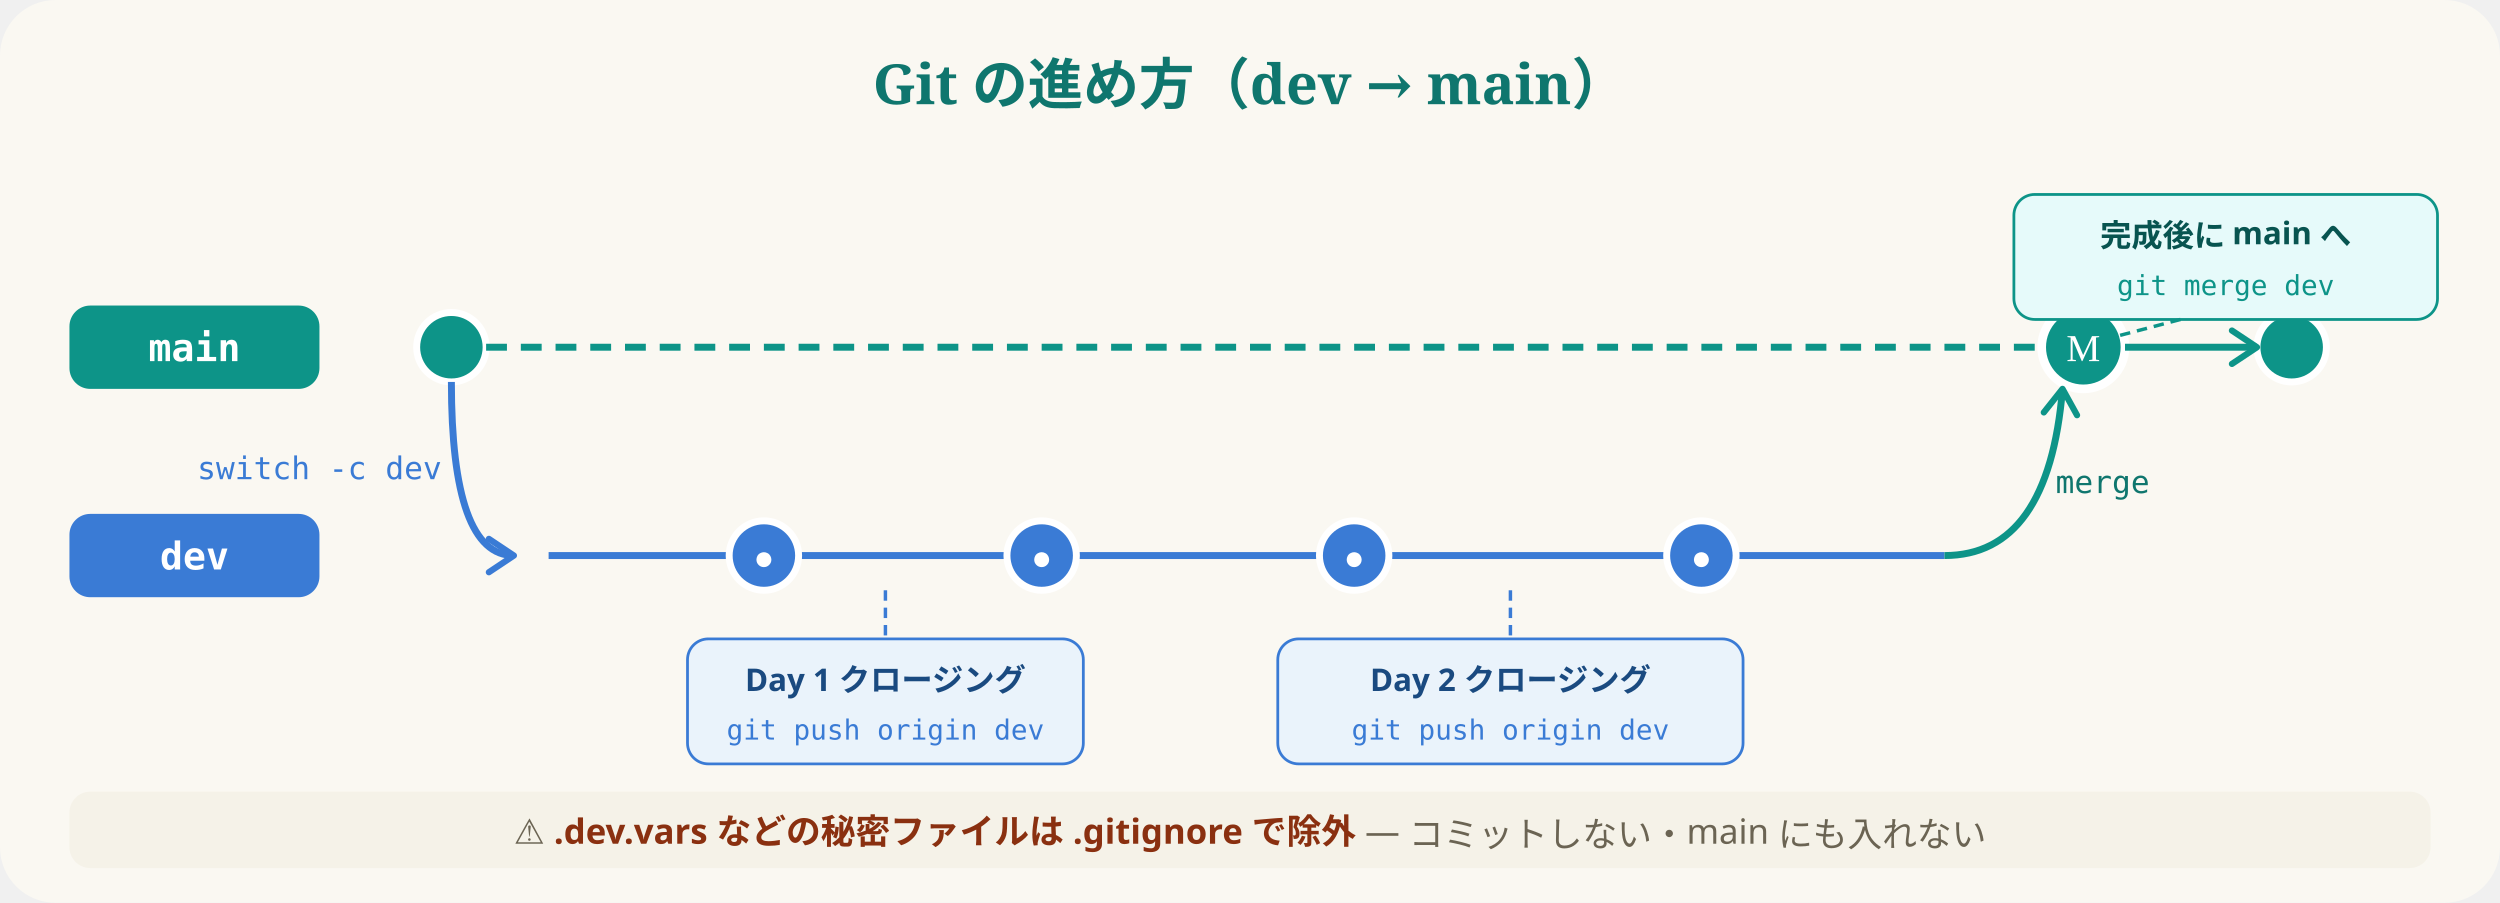
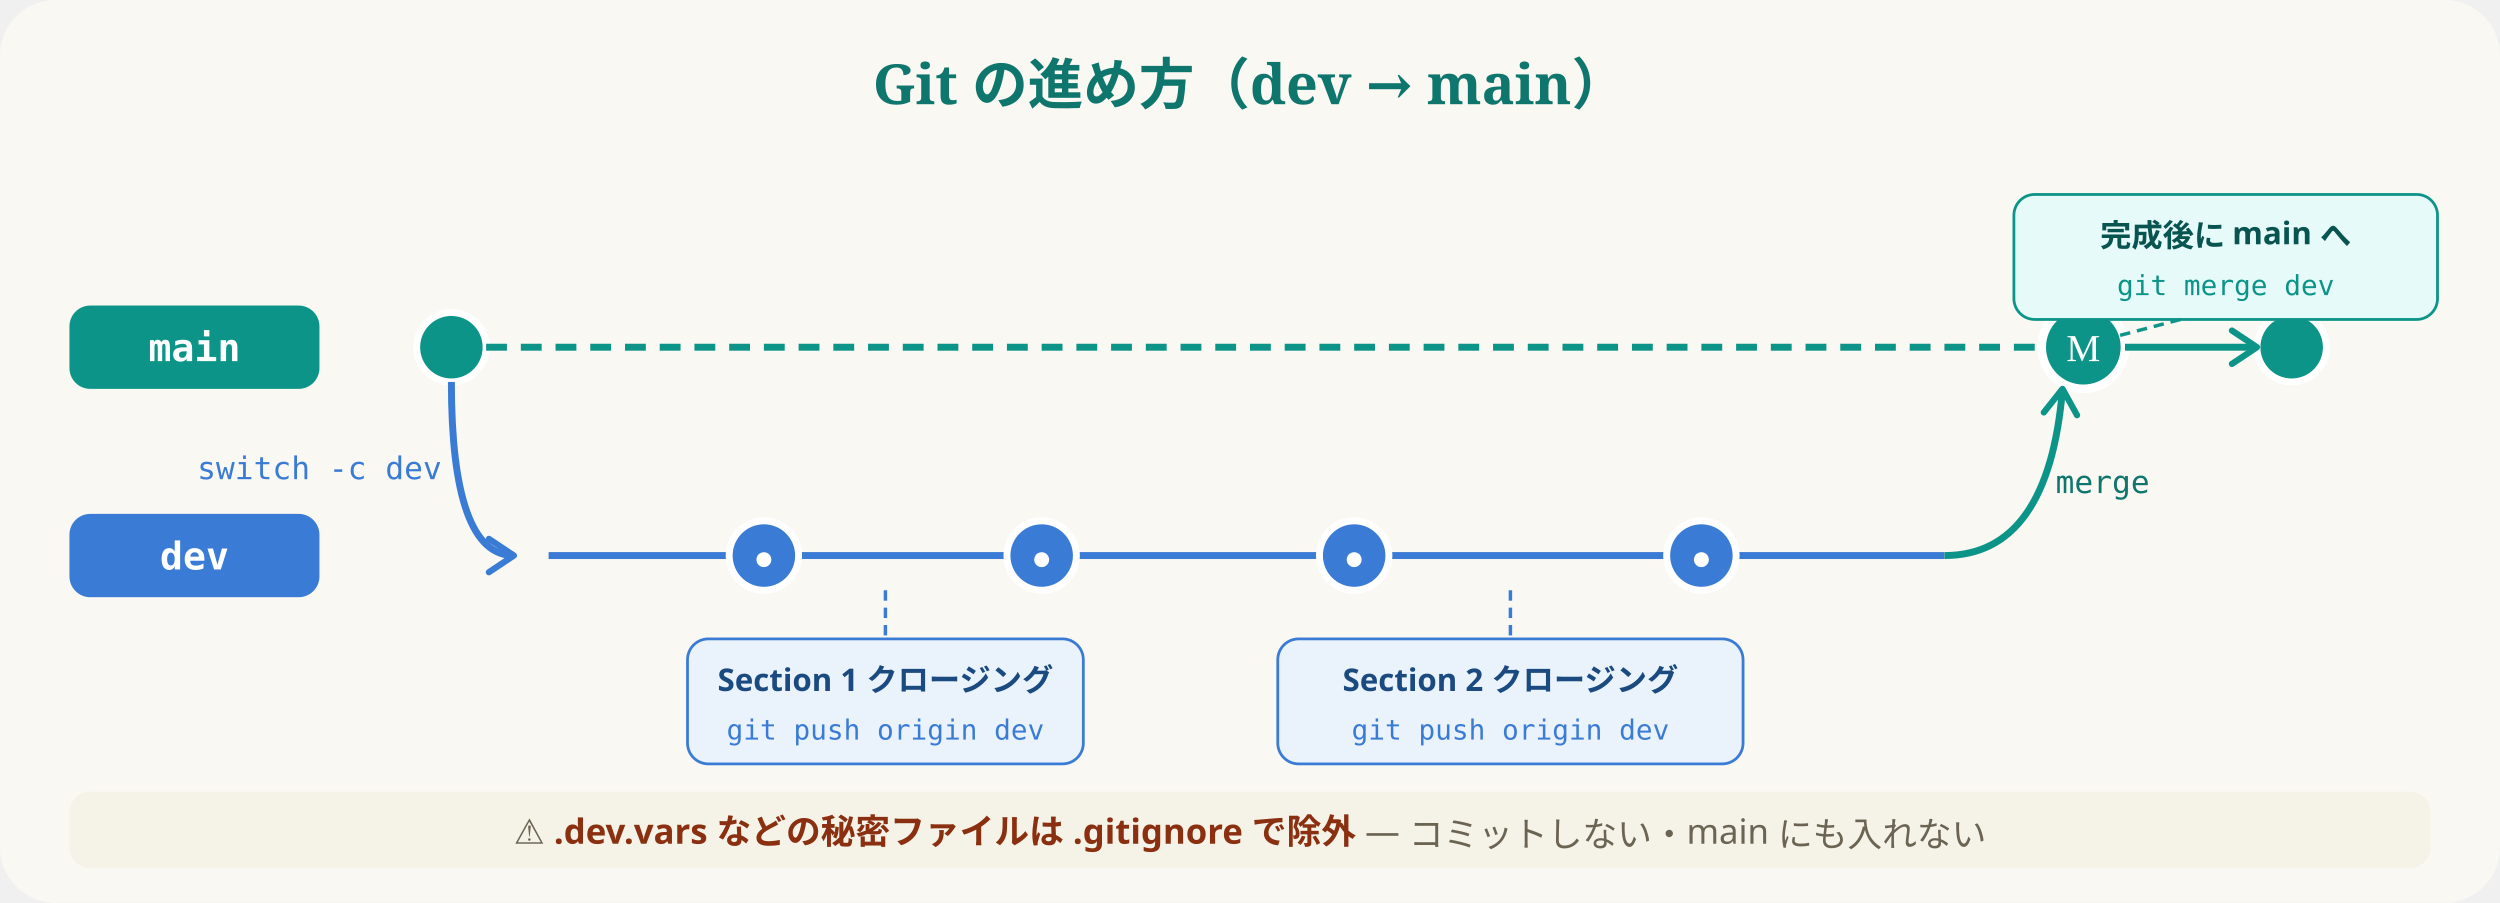
<svg xmlns="http://www.w3.org/2000/svg" width="100%" viewBox="0 0 720 260" role="img">
  <defs>
    <marker id="arr-main" viewBox="0 0 10 10" refX="8" refY="5" markerWidth="6" markerHeight="6" orient="auto-start-reverse">
      <path d="M2 1L8 5L2 9" fill="none" stroke="#0d9488" stroke-width="1.5" stroke-linecap="round" stroke-linejoin="round" />
    </marker>
    <marker id="arr-dev" viewBox="0 0 10 10" refX="8" refY="5" markerWidth="6" markerHeight="6" orient="auto-start-reverse">
      <path d="M2 1L8 5L2 9" fill="none" stroke="#3a7bd5" stroke-width="1.5" stroke-linecap="round" stroke-linejoin="round" />
    </marker>
    <marker id="arr-merge" viewBox="0 0 10 10" refX="8" refY="5" markerWidth="6" markerHeight="6" orient="auto-start-reverse">
      <path d="M2 1L8 5L2 9" fill="none" stroke="#0d9488" stroke-width="1.5" stroke-linecap="round" stroke-linejoin="round" />
    </marker>
  </defs>
  <rect width="720" height="260" rx="16" fill="#faf8f2" />
  <text x="360" y="30" text-anchor="middle" font-family="Hiragino Mincho ProN,Yu Mincho,serif" font-size="16" font-weight="700" fill="#0f766e">Git の進め方（dev → main）</text>
  <rect x="20" y="88" width="72" height="24" rx="6" fill="#0d9488" />
  <text x="56" y="104" text-anchor="middle" font-family="SFMono-Regular,Menlo,Consolas,monospace" font-size="11" font-weight="700" fill="#fff">main</text>
  <rect x="20" y="148" width="72" height="24" rx="6" fill="#3a7bd5" />
  <text x="56" y="164" text-anchor="middle" font-family="SFMono-Regular,Menlo,Consolas,monospace" font-size="11" font-weight="700" fill="#fff">dev</text>
  <circle cx="130" cy="100" r="10" fill="#0d9488" stroke="#fff" stroke-width="2" />
  <line x1="140" y1="100" x2="590" y2="100" stroke="#0d9488" stroke-width="2" stroke-dasharray="6 4" />
  <circle cx="600" cy="100" r="12" fill="#0d9488" stroke="#fff" stroke-width="2.5" />
  <text x="600" y="104" text-anchor="middle" font-size="11" fill="#fff">M</text>
  <circle cx="660" cy="100" r="10" fill="#0d9488" stroke="#fff" stroke-width="2" />
  <line x1="612" y1="100" x2="650" y2="100" stroke="#0d9488" stroke-width="2" marker-end="url(#arr-main)" />
  <path d="M130 110 Q130 160 148 160" fill="none" stroke="#3a7bd5" stroke-width="2" marker-end="url(#arr-dev)" />
  <text x="92" y="138" text-anchor="middle" font-family="SFMono-Regular,Menlo,Consolas,monospace" font-size="9" fill="#3a7bd5">switch -c dev</text>
  <line x1="158" y1="160" x2="560" y2="160" stroke="#3a7bd5" stroke-width="2" />
  <circle cx="220" cy="160" r="10" fill="#3a7bd5" stroke="#fff" stroke-width="2" />
  <text x="220" y="164" text-anchor="middle" font-size="10" fill="#fff">●</text>
  <circle cx="300" cy="160" r="10" fill="#3a7bd5" stroke="#fff" stroke-width="2" />
  <text x="300" y="164" text-anchor="middle" font-size="10" fill="#fff">●</text>
  <circle cx="390" cy="160" r="10" fill="#3a7bd5" stroke="#fff" stroke-width="2" />
  <text x="390" y="164" text-anchor="middle" font-size="10" fill="#fff">●</text>
  <circle cx="490" cy="160" r="10" fill="#3a7bd5" stroke="#fff" stroke-width="2" />
  <text x="490" y="164" text-anchor="middle" font-size="10" fill="#fff">●</text>
  <path d="M560 160 Q590 160 594 112" fill="none" stroke="#0d9488" stroke-width="2" marker-end="url(#arr-merge)" />
  <text x="592" y="142" font-family="SFMono-Regular,Menlo,Consolas,monospace" font-size="9" fill="#0f766e">merge</text>
  <rect x="198" y="184" width="114" height="36" rx="6" fill="#eaf3fb" stroke="#3a7bd5" stroke-width="0.8" />
-   <text x="255" y="199" text-anchor="middle" font-family="Hiragino Kaku Gothic ProN,Yu Gothic,system-ui,sans-serif" font-size="9" font-weight="700" fill="#1a4a80">Day 1 クロージング</text>
+   <text x="255" y="199" text-anchor="middle" font-family="Hiragino Kaku Gothic ProN,Yu Gothic,system-ui,sans-serif" font-size="9" font-weight="700" fill="#1a4a80">Section 1 クロージング</text>
  <text x="255" y="213" text-anchor="middle" font-family="SFMono-Regular,Menlo,Consolas,monospace" font-size="8" fill="#3a7bd5">git push origin dev</text>
  <line x1="255" y1="170" x2="255" y2="184" stroke="#3a7bd5" stroke-width="1" stroke-dasharray="3 2" />
  <rect x="368" y="184" width="134" height="36" rx="6" fill="#eaf3fb" stroke="#3a7bd5" stroke-width="0.8" />
-   <text x="435" y="199" text-anchor="middle" font-family="Hiragino Kaku Gothic ProN,Yu Gothic,system-ui,sans-serif" font-size="9" font-weight="700" fill="#1a4a80">Day 2 クロージング</text>
+   <text x="435" y="199" text-anchor="middle" font-family="Hiragino Kaku Gothic ProN,Yu Gothic,system-ui,sans-serif" font-size="9" font-weight="700" fill="#1a4a80">Section 2 クロージング</text>
  <text x="435" y="213" text-anchor="middle" font-family="SFMono-Regular,Menlo,Consolas,monospace" font-size="8" fill="#3a7bd5">git push origin dev</text>
  <line x1="435" y1="170" x2="435" y2="184" stroke="#3a7bd5" stroke-width="1" stroke-dasharray="3 2" />
  <rect x="580" y="56" width="122" height="36" rx="6" fill="#e6fafa" stroke="#0d9488" stroke-width="0.8" />
  <text x="641" y="71" text-anchor="middle" font-family="Hiragino Kaku Gothic ProN,Yu Gothic,system-ui,sans-serif" font-size="9" font-weight="700" fill="#085450">完成後に main へ</text>
  <text x="641" y="85" text-anchor="middle" font-family="SFMono-Regular,Menlo,Consolas,monospace" font-size="8" fill="#0d9488">git merge dev</text>
  <line x1="628" y1="92" x2="609" y2="97" stroke="#0d9488" stroke-width="1" stroke-dasharray="3 2" />
  <rect x="20" y="228" width="680" height="22" rx="6" fill="#f5f2e8" />
  <text x="360" y="243" text-anchor="middle" font-family="Hiragino Kaku Gothic ProN,Yu Gothic,system-ui,sans-serif" font-size="10" fill="#6b6453">⚠️ <tspan font-weight="700" fill="#8a3010">.dev.vars などの秘密ファイルは .gitignore で除外</tspan> — コミットしない・main にも入れない</text>
</svg>
